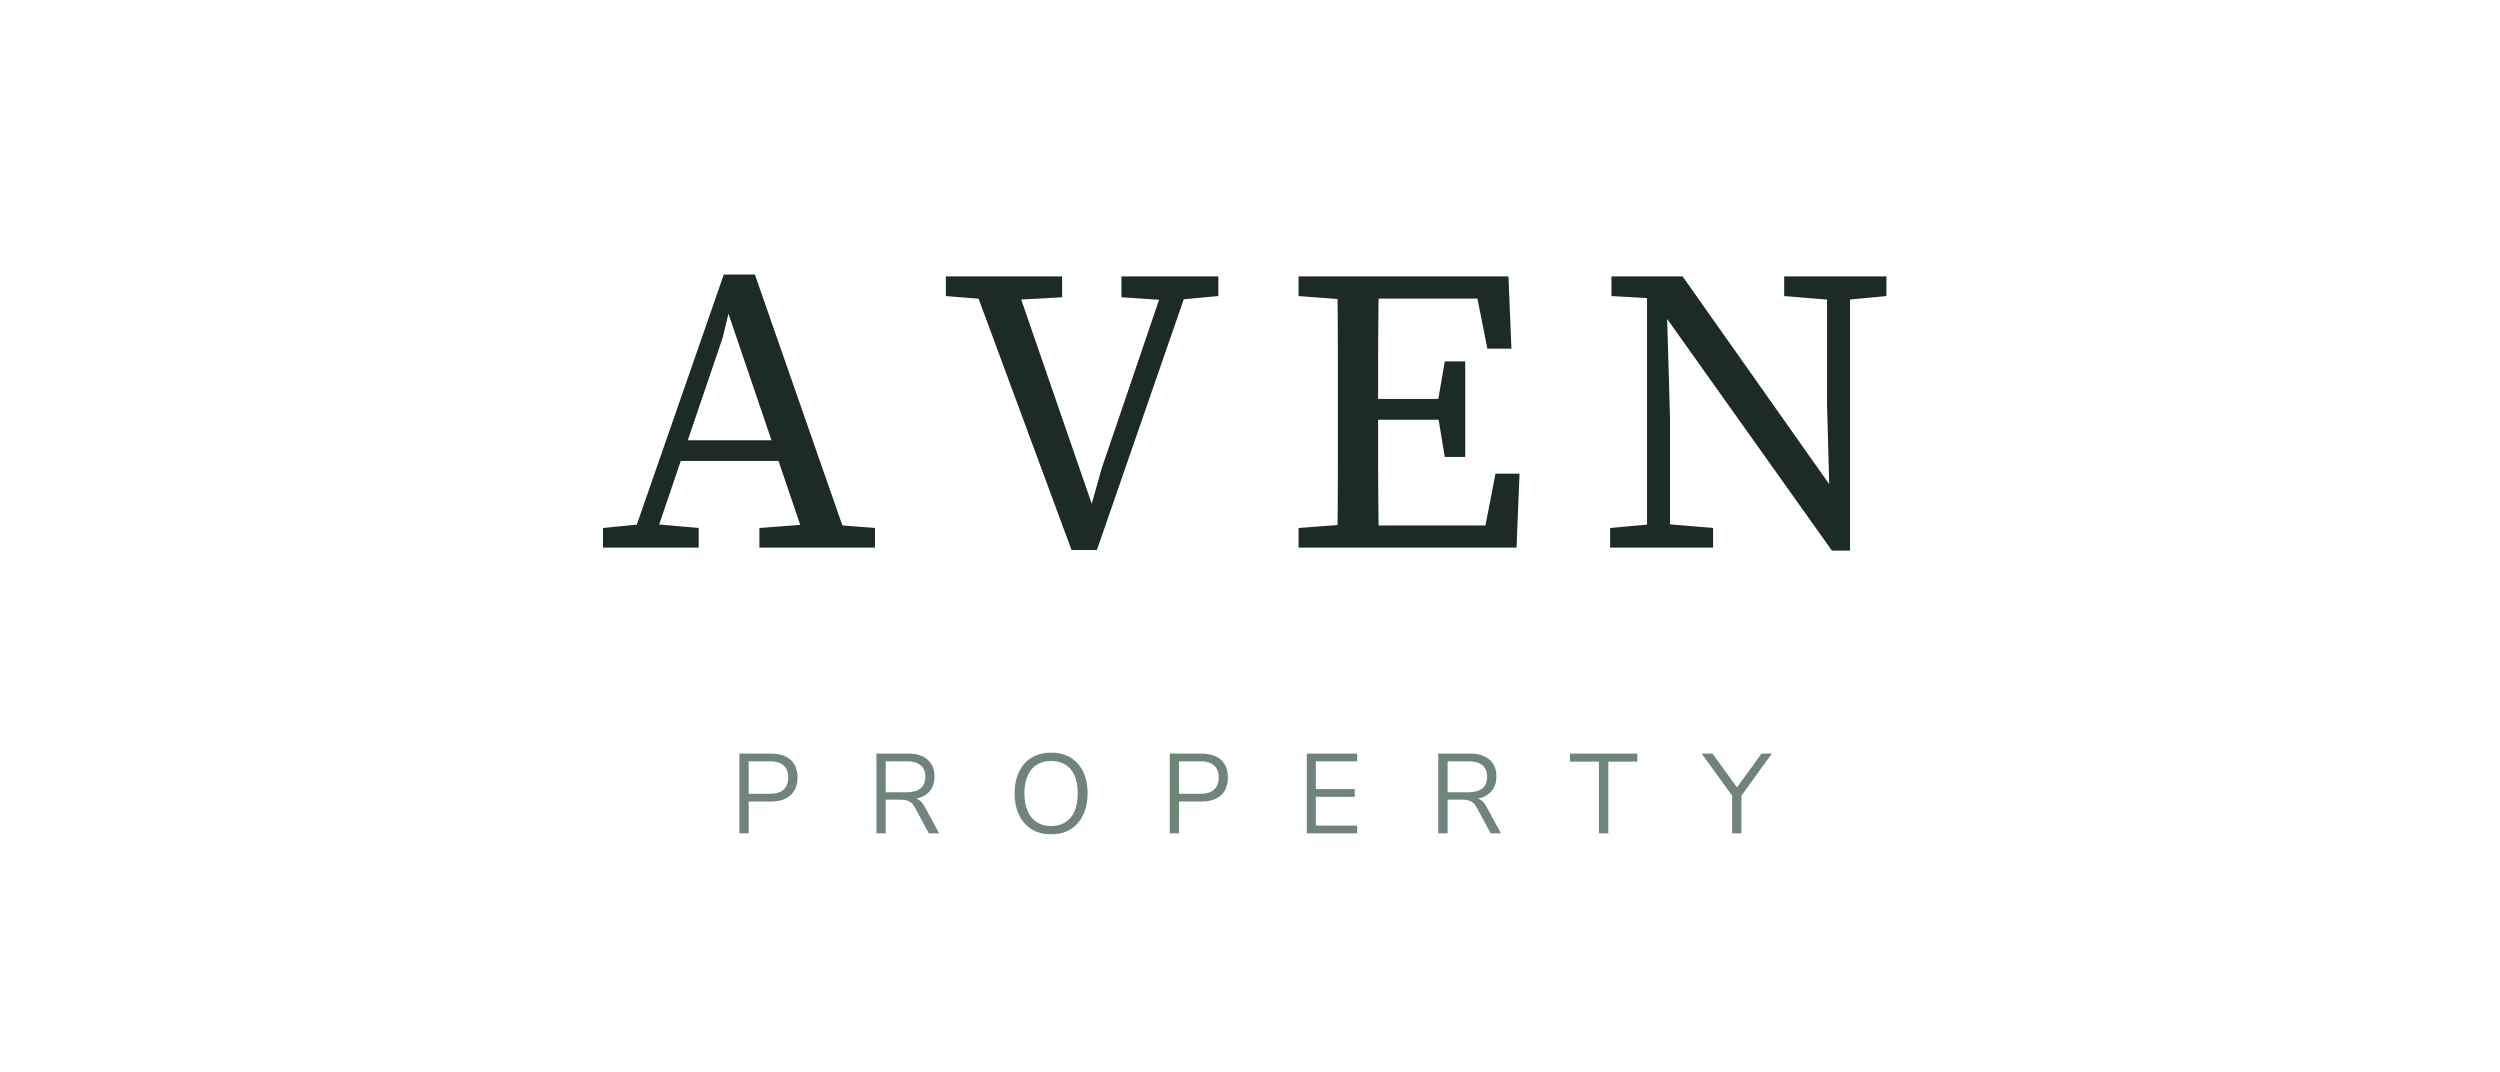
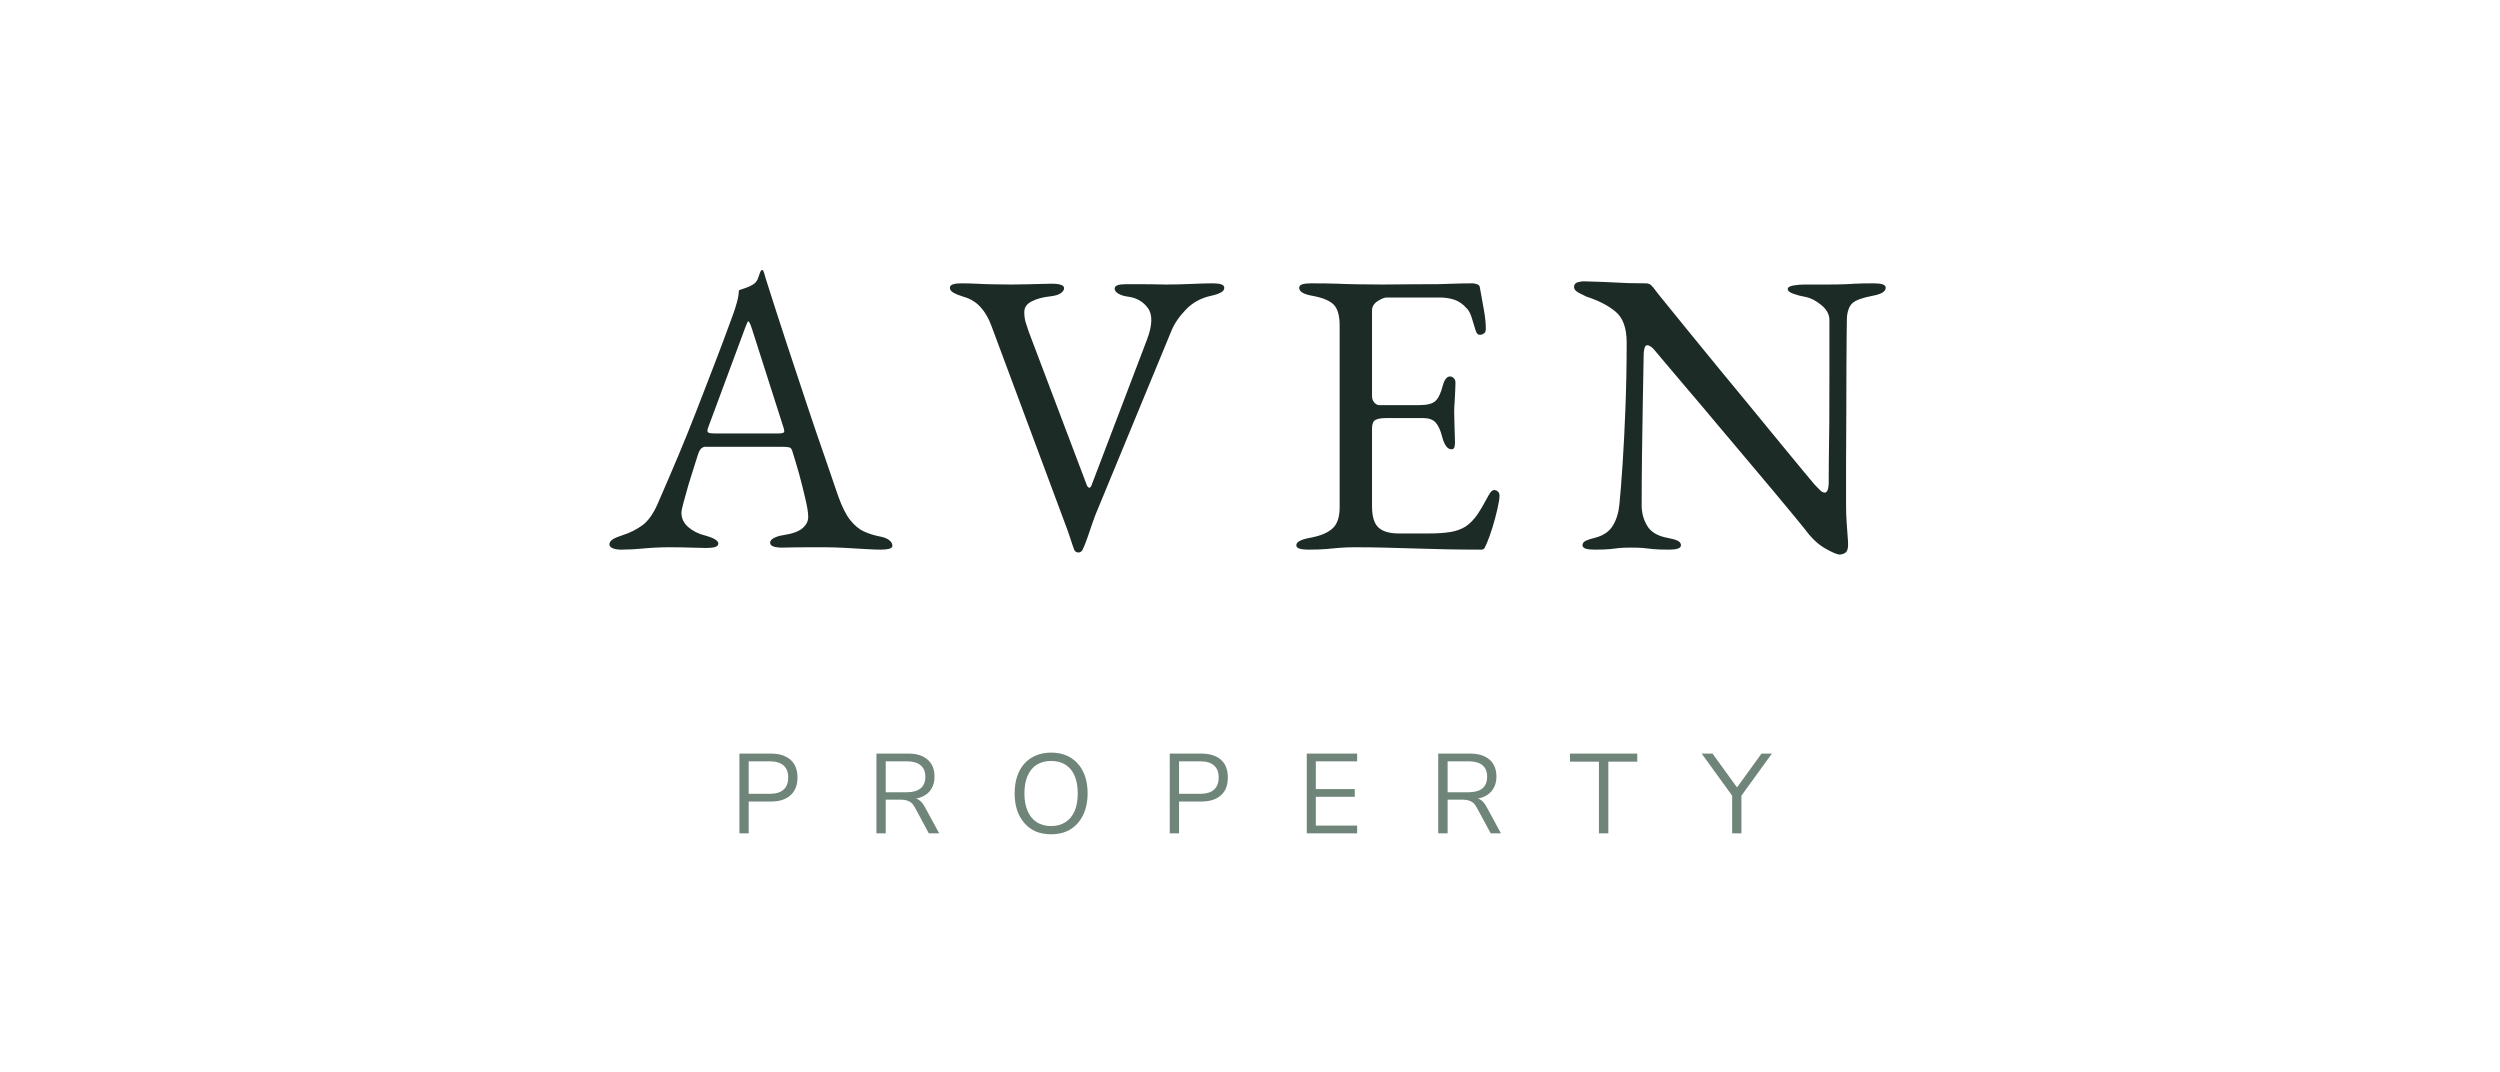
<svg xmlns="http://www.w3.org/2000/svg" viewBox="0 0 210 90" role="img" aria-label="AVEN Property wordmark">
  <g aria-label="AVEN">
-     <path fill="#1c2b26" d="M50.65 46.00V44.35L54.09 44.01H54.82L58.69 44.35V46.00ZM52.82 46.00 60.80 23.06H63.41L71.41 46.00H67.87L61.05 25.94H61.29L60.71 28.35L54.71 46.00ZM56.59 38.72V36.98H66.61V38.72ZM63.79 46.00V44.35L68.24 44.01H69.12L73.50 44.35V46.00Z M90.01 46.20 81.51 23.22H85.11L91.89 42.85H91.56L92.53 39.38L98.03 23.22H100.10L92.14 46.20ZM79.45 24.87V23.22H89.22V24.97L84.91 25.21H83.71ZM94.20 24.97V23.22H102.34V24.87L98.67 25.21H97.85Z M109.08 46.00V44.35L113.59 44.01H113.99V46.00ZM112.32 46.00Q112.36 44.25 112.37 42.51Q112.38 40.76 112.38 38.98Q112.38 37.20 112.38 35.44V33.78Q112.38 32.02 112.38 30.25Q112.38 28.49 112.37 26.73Q112.36 24.97 112.32 23.22H115.83Q115.81 24.94 115.78 26.70Q115.76 28.47 115.76 30.23Q115.76 31.99 115.76 33.78V35.17Q115.76 37.05 115.76 38.87Q115.76 40.70 115.78 42.46Q115.81 44.23 115.83 46.00ZM113.99 46.00V44.14H125.89L124.56 45.27L125.62 39.79H127.64L127.39 46.00ZM114.08 35.26V33.51H122.06V35.26ZM121.36 38.38 120.75 34.69V33.92L121.36 30.36H123.08V38.38ZM109.08 24.87V23.22H113.99V25.21H113.59ZM124.94 29.29 123.88 23.95 125.21 25.08H113.99V23.22H126.71L126.96 29.29Z M135.25 46.00V44.35L138.99 44.01H139.87L143.90 44.35V46.00ZM138.35 46.00V23.99H139.96L140.28 35.06V46.00ZM149.87 24.87V23.22H158.46V24.87L154.88 25.21H154.01ZM153.88 46.25 139.96 26.68H139.52L138.75 25.06L135.36 24.87V23.22H141.34L153.93 41.06L153.67 41.17L153.47 34.04V23.22H155.40V46.25Z" />
+     <path fill="#1c2b26" d="M52.18 46.17Q51.74 46.17 51.46 46.05Q51.19 45.93 51.19 45.73Q51.19 45.49 51.48 45.30Q51.77 45.12 52.31 44.95Q53.20 44.67 53.95 44.13Q54.69 43.59 55.24 42.33Q56.19 40.15 56.99 38.25Q57.79 36.34 58.50 34.51Q59.22 32.67 59.98 30.68Q60.75 28.69 61.60 26.35Q61.77 25.87 61.90 25.40Q62.04 24.92 62.07 24.38Q62.38 24.27 62.68 24.17Q62.99 24.07 63.30 23.87Q63.60 23.66 63.72 23.25Q63.84 22.85 63.94 22.71Q63.98 22.68 64.03 22.68Q64.08 22.68 64.11 22.74Q64.18 22.88 64.23 23.08Q64.28 23.29 64.35 23.49Q65.17 26.08 66.05 28.76Q66.93 31.45 67.77 33.95Q68.60 36.45 69.30 38.44Q69.99 40.42 70.40 41.65Q70.88 43.01 71.42 43.69Q71.97 44.37 72.56 44.64Q73.16 44.91 73.84 45.05Q74.41 45.15 74.69 45.37Q74.96 45.59 74.96 45.83Q74.96 46.03 74.69 46.10Q74.41 46.17 73.97 46.17Q73.50 46.17 72.68 46.12Q71.86 46.07 70.95 46.02Q70.03 45.97 69.25 45.97Q68.60 45.97 67.92 45.97Q67.24 45.97 66.66 45.98Q66.08 46.00 65.68 46.00Q65.23 46.00 64.96 45.90Q64.69 45.80 64.69 45.59Q64.69 45.35 65.03 45.18Q65.37 45.01 65.81 44.95Q66.93 44.78 67.41 44.37Q67.89 43.96 67.89 43.42Q67.89 42.91 67.66 41.94Q67.44 40.97 67.14 39.86Q66.83 38.76 66.56 37.91Q66.49 37.64 66.31 37.58Q66.12 37.53 65.64 37.53H59.22Q59.08 37.53 58.93 37.65Q58.77 37.77 58.64 38.15Q58.54 38.49 58.30 39.22Q58.06 39.95 57.82 40.76Q57.58 41.58 57.41 42.23Q57.24 42.87 57.24 43.04Q57.24 43.79 57.82 44.28Q58.40 44.78 59.22 44.98Q60.34 45.29 60.34 45.66Q60.34 45.86 60.07 45.95Q59.79 46.03 59.35 46.03Q58.91 46.03 58.06 46.00Q57.21 45.97 56.26 45.97Q55.14 45.97 54.08 46.07Q53.03 46.17 52.18 46.17ZM60.13 36.41H65.40Q65.88 36.41 65.88 36.24Q65.88 36.17 65.86 36.09Q65.85 36.00 65.81 35.90L63.16 27.61Q62.96 26.99 62.85 26.99Q62.79 26.99 62.58 27.57L59.49 35.90Q59.42 36.11 59.42 36.17Q59.42 36.34 59.61 36.38Q59.79 36.41 60.13 36.41Z M90.60 46.41Q90.33 46.41 90.23 46.17Q90.09 45.80 89.89 45.17Q89.68 44.54 89.51 44.10L83.29 27.40Q82.95 26.45 82.37 25.80Q81.79 25.16 80.91 24.92Q80.37 24.75 80.08 24.58Q79.79 24.41 79.79 24.17Q79.79 23.97 80.06 23.88Q80.33 23.80 80.77 23.80Q81.32 23.80 81.98 23.83Q82.64 23.87 83.39 23.88Q84.14 23.90 84.92 23.90Q85.60 23.90 86.27 23.88Q86.93 23.87 87.49 23.85Q88.05 23.83 88.39 23.83Q88.83 23.83 89.10 23.92Q89.38 24.00 89.38 24.21Q89.38 24.44 89.10 24.63Q88.83 24.82 88.25 24.89Q87.30 24.99 86.67 25.31Q86.04 25.63 86.04 26.21Q86.04 26.79 86.20 27.21Q86.35 27.64 86.42 27.88L91.31 40.80Q91.38 40.93 91.48 40.97Q91.59 41.00 91.69 40.76L96.35 28.52Q97.03 26.72 96.43 25.89Q95.84 25.06 94.75 24.92Q94.24 24.85 93.93 24.66Q93.63 24.48 93.63 24.24Q93.63 24.04 93.90 23.95Q94.17 23.87 94.61 23.87Q95.05 23.87 95.60 23.87Q96.14 23.87 96.74 23.88Q97.33 23.90 97.98 23.90Q98.96 23.90 100.09 23.85Q101.21 23.80 101.85 23.80Q102.30 23.80 102.57 23.88Q102.84 23.97 102.84 24.17Q102.84 24.41 102.57 24.56Q102.30 24.72 101.72 24.85Q100.46 25.12 99.61 26.01Q98.76 26.89 98.39 27.81L91.99 43.31Q91.93 43.48 91.74 44.01Q91.55 44.54 91.35 45.15Q91.14 45.76 90.94 46.17Q90.91 46.27 90.80 46.34Q90.70 46.41 90.60 46.41Z M109.88 46.17Q109.44 46.17 109.17 46.09Q108.89 46.00 108.89 45.80Q108.89 45.39 110.02 45.18Q111.31 44.95 111.92 44.40Q112.53 43.86 112.53 42.63V27.33Q112.53 26.11 112.04 25.60Q111.55 25.09 110.25 24.85Q109.68 24.75 109.40 24.58Q109.13 24.41 109.13 24.17Q109.13 23.97 109.40 23.88Q109.68 23.80 110.12 23.80Q111.41 23.80 112.31 23.83Q113.21 23.87 114.08 23.88Q114.95 23.90 116.14 23.90Q117.26 23.90 118.50 23.88Q119.74 23.87 120.79 23.87Q121.95 23.83 122.75 23.81Q123.55 23.80 123.68 23.80Q123.85 23.80 124.06 23.87Q124.26 23.93 124.30 24.10Q124.47 25.06 124.64 25.99Q124.81 26.93 124.81 27.61Q124.81 27.91 124.65 28.01Q124.50 28.12 124.33 28.12Q124.16 28.12 124.09 28.03Q124.02 27.95 123.96 27.78Q123.79 27.20 123.62 26.67Q123.45 26.14 123.21 25.91Q122.73 25.36 122.15 25.17Q121.58 24.99 120.93 24.99H116.48Q116.20 24.99 115.73 25.29Q115.25 25.60 115.25 26.08V33.28Q115.25 33.59 115.44 33.81Q115.63 34.03 115.86 34.03H119.23Q120.22 34.03 120.59 33.67Q120.96 33.32 121.20 32.37Q121.41 31.62 121.81 31.62Q121.95 31.62 122.10 31.75Q122.26 31.89 122.26 32.16Q122.26 32.30 122.24 32.77Q122.22 33.25 122.19 33.76Q122.15 34.27 122.15 34.54Q122.15 34.88 122.17 35.44Q122.19 36.00 122.20 36.51Q122.22 37.02 122.22 37.16Q122.22 37.40 122.17 37.57Q122.12 37.74 121.92 37.74Q121.41 37.74 121.13 36.65Q120.93 35.87 120.59 35.49Q120.25 35.12 119.57 35.12H116.41Q115.83 35.12 115.54 35.27Q115.25 35.43 115.25 36.00V42.53Q115.25 43.82 115.80 44.32Q116.34 44.81 117.50 44.81H120.01Q121.10 44.81 121.83 44.69Q122.56 44.57 123.11 44.23Q123.65 43.86 124.08 43.25Q124.50 42.63 125.04 41.61Q125.15 41.41 125.28 41.27Q125.42 41.14 125.59 41.17Q125.76 41.21 125.86 41.33Q125.96 41.44 125.96 41.65Q125.96 41.95 125.79 42.72Q125.62 43.48 125.37 44.30Q125.11 45.12 124.91 45.59Q124.81 45.83 124.72 46.00Q124.64 46.17 124.43 46.17Q122.80 46.17 121.41 46.14Q120.01 46.10 118.75 46.07Q117.50 46.03 116.29 46.00Q115.08 45.97 113.79 45.97Q113.04 45.97 112.50 46.02Q111.95 46.07 111.38 46.12Q110.80 46.17 109.88 46.17Z M154.52 46.58Q154.22 46.58 153.32 46.07Q152.42 45.56 151.60 44.44Q151.46 44.27 150.77 43.42Q150.07 42.57 149.00 41.29Q147.93 40.02 146.67 38.52Q145.41 37.02 144.15 35.53Q142.90 34.03 141.81 32.76Q140.72 31.48 139.99 30.61Q139.26 29.75 139.09 29.54Q138.85 29.24 138.68 29.12Q138.51 29.00 138.37 29.00Q138.20 29.00 138.14 29.25Q138.07 29.51 138.07 29.71Q138.03 31.38 138.00 33.56Q137.97 35.73 137.93 38.04Q137.90 40.36 137.90 42.46Q137.90 43.38 138.36 44.16Q138.82 44.95 140.07 45.18Q140.65 45.29 140.92 45.42Q141.20 45.56 141.20 45.80Q141.20 46.00 140.92 46.09Q140.65 46.17 140.21 46.17Q139.29 46.17 138.83 46.12Q138.37 46.07 138.02 46.03Q137.66 46.00 137.01 46.00Q136.40 46.00 136.06 46.03Q135.72 46.07 135.28 46.12Q134.84 46.17 133.92 46.17Q133.48 46.17 133.21 46.09Q132.93 46.00 132.93 45.80Q132.93 45.56 133.21 45.42Q133.48 45.29 134.06 45.15Q135.04 44.88 135.48 44.15Q135.93 43.42 136.03 42.36Q136.16 41.07 136.30 38.95Q136.44 36.82 136.54 34.19Q136.64 31.55 136.64 28.76Q136.64 26.96 135.71 26.18Q134.77 25.40 133.27 24.92Q133.14 24.85 132.68 24.63Q132.22 24.41 132.22 24.10Q132.22 23.80 132.53 23.71Q132.83 23.63 133.00 23.63Q133.99 23.66 134.60 23.68Q135.21 23.70 135.69 23.73Q136.16 23.76 136.74 23.78Q137.32 23.80 138.24 23.80Q138.54 23.80 138.71 23.97Q138.88 24.14 139.05 24.38Q139.19 24.58 139.96 25.52Q140.72 26.45 141.86 27.86Q143.00 29.27 144.36 30.92Q145.72 32.57 147.08 34.22Q148.44 35.87 149.59 37.28Q150.75 38.69 151.51 39.61Q152.28 40.53 152.42 40.70Q152.55 40.83 152.81 41.10Q153.06 41.38 153.27 41.38Q153.57 41.38 153.61 40.66Q153.61 40.19 153.62 38.84Q153.64 37.50 153.66 35.58Q153.67 33.66 153.67 31.41Q153.67 29.17 153.67 26.82Q153.64 26.14 152.96 25.60Q152.28 25.06 151.70 24.95Q151.12 24.85 150.65 24.68Q150.17 24.51 150.17 24.27Q150.17 24.07 150.65 23.98Q151.12 23.90 151.57 23.90Q151.91 23.90 152.23 23.90Q152.55 23.90 152.88 23.90Q153.20 23.90 153.50 23.90Q154.32 23.90 154.80 23.88Q155.27 23.87 155.83 23.83Q156.39 23.80 157.41 23.80Q157.86 23.80 158.13 23.88Q158.40 23.97 158.40 24.17Q158.40 24.65 157.28 24.85Q156.02 25.09 155.61 25.46Q155.20 25.84 155.14 26.69Q155.14 26.86 155.12 28.01Q155.10 29.17 155.10 30.94Q155.10 32.71 155.09 34.75Q155.07 36.79 155.07 38.81Q155.07 40.83 155.07 42.43Q155.07 43.25 155.12 43.91Q155.17 44.57 155.20 45.03Q155.24 45.49 155.24 45.73Q155.24 46.27 155.02 46.42Q154.80 46.58 154.52 46.58Z" />
  </g>
  <g aria-label="PROPERTY">
    <path fill="#6f8579" d="M62.11 70.00V63.30H64.76Q65.48 63.30 65.97 63.54Q66.47 63.77 66.73 64.22Q66.99 64.67 66.99 65.31Q66.99 65.95 66.73 66.40Q66.47 66.85 65.97 67.09Q65.48 67.33 64.76 67.33H62.89V70.00ZM62.89 66.68H64.66Q65.43 66.68 65.82 66.33Q66.21 65.98 66.21 65.31Q66.21 64.64 65.82 64.30Q65.43 63.95 64.66 63.95H62.89Z M73.62 70.00V63.30H76.27Q77.35 63.30 77.92 63.81Q78.50 64.31 78.50 65.24Q78.50 65.83 78.24 66.26Q77.98 66.69 77.48 66.92Q76.98 67.14 76.27 67.14L76.36 67.01H76.55Q76.93 67.01 77.20 67.20Q77.48 67.39 77.70 67.81L78.89 70.00H78.02L76.87 67.86Q76.72 67.58 76.55 67.43Q76.38 67.29 76.15 67.23Q75.92 67.17 75.62 67.17H74.40V70.00ZM74.40 66.55H76.15Q76.94 66.55 77.33 66.22Q77.73 65.89 77.73 65.24Q77.73 64.61 77.33 64.28Q76.94 63.95 76.15 63.95H74.40Z M88.29 70.08Q87.59 70.08 87.02 69.85Q86.46 69.61 86.06 69.15Q85.66 68.70 85.44 68.07Q85.23 67.44 85.23 66.65Q85.23 65.85 85.44 65.22Q85.65 64.59 86.05 64.14Q86.45 63.70 87.02 63.46Q87.58 63.22 88.29 63.22Q89.00 63.22 89.56 63.45Q90.13 63.69 90.53 64.14Q90.93 64.58 91.15 65.22Q91.36 65.85 91.36 66.64Q91.36 67.43 91.14 68.07Q90.93 68.70 90.53 69.15Q90.13 69.61 89.56 69.85Q89.00 70.08 88.29 70.08ZM88.29 69.39Q89.00 69.39 89.50 69.06Q90.00 68.74 90.27 68.13Q90.53 67.51 90.53 66.65Q90.53 65.78 90.27 65.17Q90.01 64.56 89.51 64.24Q89.01 63.92 88.29 63.92Q87.59 63.92 87.08 64.24Q86.58 64.56 86.32 65.17Q86.05 65.78 86.05 66.65Q86.05 67.51 86.32 68.12Q86.58 68.74 87.08 69.06Q87.59 69.39 88.29 69.39Z M98.26 70.00V63.30H100.91Q101.63 63.30 102.13 63.54Q102.63 63.77 102.89 64.22Q103.14 64.67 103.14 65.31Q103.14 65.95 102.89 66.40Q102.63 66.85 102.13 67.09Q101.63 67.33 100.91 67.33H99.04V70.00ZM99.04 66.68H100.82Q101.59 66.68 101.98 66.33Q102.37 65.98 102.37 65.31Q102.37 64.64 101.98 64.30Q101.59 63.95 100.82 63.95H99.04Z M109.77 70.00V63.30H114.00V63.95H110.53V66.28H113.80V66.93H110.53V69.35H114.00V70.00Z M120.81 70.00V63.30H123.46Q124.54 63.30 125.12 63.81Q125.70 64.31 125.70 65.24Q125.70 65.83 125.43 66.26Q125.17 66.69 124.67 66.92Q124.17 67.14 123.46 67.14L123.56 67.01H123.75Q124.12 67.01 124.40 67.20Q124.67 67.39 124.89 67.81L126.08 70.00H125.22L124.06 67.86Q123.92 67.58 123.74 67.43Q123.57 67.29 123.34 67.23Q123.12 67.17 122.81 67.17H121.60V70.00ZM121.60 66.55H123.34Q124.13 66.55 124.53 66.22Q124.92 65.89 124.92 65.24Q124.92 64.61 124.53 64.28Q124.13 63.95 123.34 63.95H121.60Z M134.31 70.00V63.98H131.88V63.30H137.53V63.98H135.10V70.00Z M145.50 70.00V66.53L145.67 67.07L142.94 63.30H143.85L146.01 66.28H145.81L147.97 63.30H148.84L146.11 67.07L146.28 66.53V70.00Z" />
  </g>
</svg>
